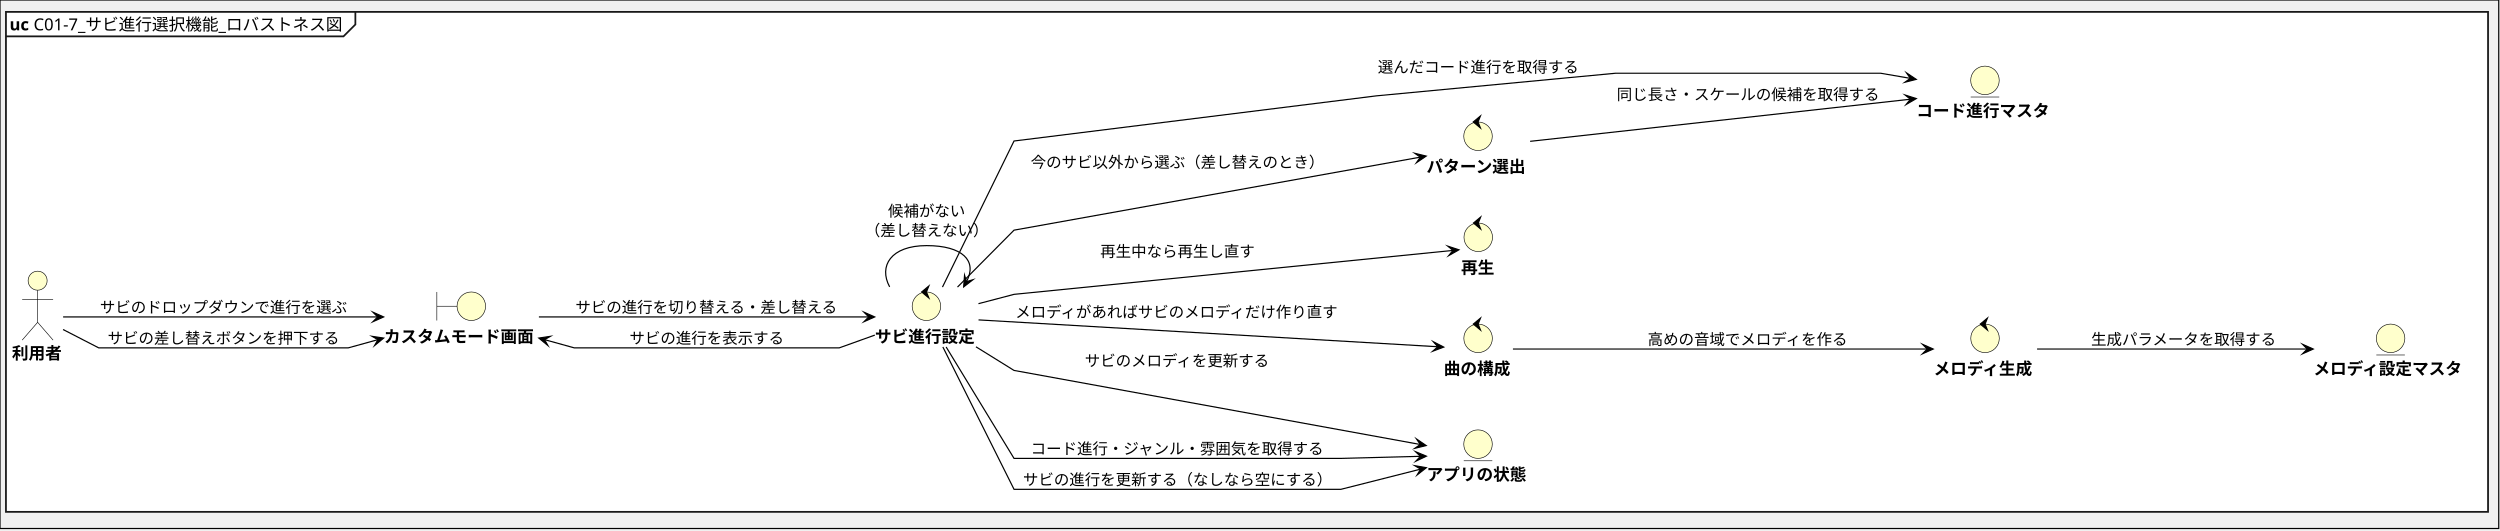
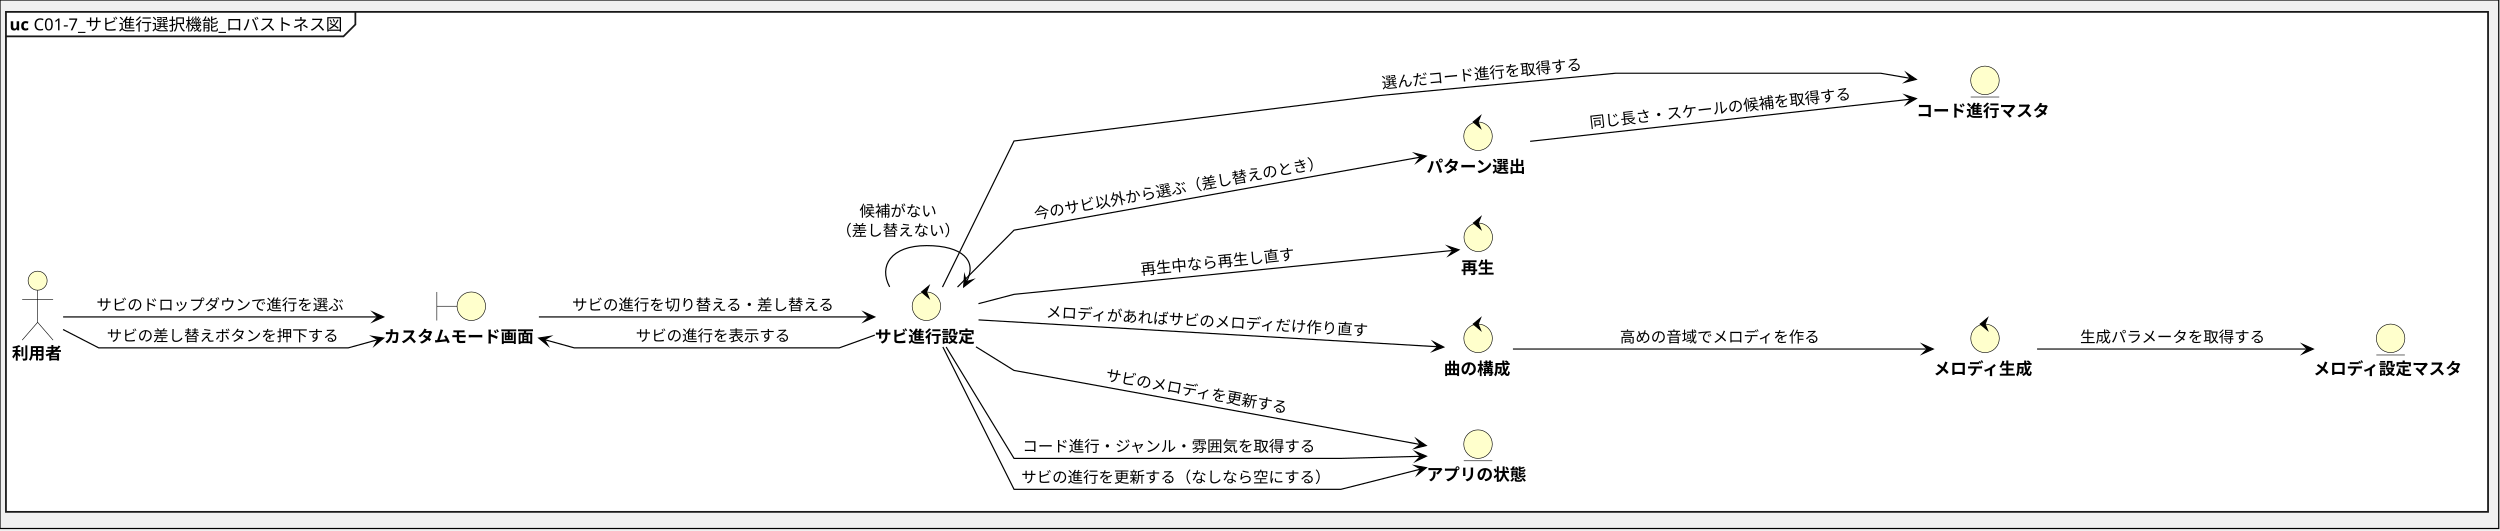
<svg xmlns="http://www.w3.org/2000/svg" version="1.1" data-diagram-type="DESCRIPTION" style="width:2103px;height:446px;background:#FFFFFF;" width="2103px" height="446px" viewBox="0 0 2103 446" zoomAndPan="magnify" preserveAspectRatio="none" contentStyleType="text/css">
  <defs />
  <g font-family="sans-serif" lengthAdjust="spacing">
    <rect x="0" y="0" width="2101.938" height="444.57" fill="none" style="stroke:#000;stroke-width:1;" />
    <rect x="5" y="10" width="2087.938" height="420.57" fill="#FFF" style="stroke:#181818;stroke-width:1.5;" />
    <path d="M298.931,10 L298.931,20.609 L288.931,30.609 L5,30.609" style="stroke:#181818;stroke-width:1.5;" fill="none" />
    <text x="8" y="25.533" fill="#000" font-size="14" textLength="16.338" font-weight="700">uc</text>
    <text x="28.228" y="25.533" fill="#000" font-size="14" textLength="263.703">C01-7_サビ進行選択機能_ロバストネス図</text>
    <g class="entity" data-qualified-name="A1" id="ent0001" data-source-line="4">
      <ellipse cx="31.656" cy="236.109" rx="8" ry="8" fill="#FFC" style="stroke:#000;stroke-width:0.5;" />
      <path d="M31.656,244.109 L31.656,271.109 M18.656,252.109 L44.656,252.109 M31.656,271.109 L18.656,286.109 M31.656,271.109 L44.656,286.109" style="stroke:#000;stroke-width:0.5;" fill="none" />
      <text x="10" y="302.143" fill="#000" font-size="14" textLength="43.313" font-weight="700">利用者</text>
    </g>
    <g class="entity" data-qualified-name="B1" id="ent0002" data-source-line="5">
      <path d="M367.469,245.609 L367.469,269.609 M367.469,257.609 L384.469,257.609" style="stroke:#000;stroke-width:0.5;" fill="none" />
      <ellipse cx="396.469" cy="257.609" rx="12" ry="12" fill="#FFC" style="stroke:#000;stroke-width:0.5;" />
      <text x="323" y="288.143" fill="#000" font-size="14" textLength="129.938" font-weight="700">カスタムモード画面</text>
    </g>
    <g class="entity" data-qualified-name="C1" id="ent0003" data-source-line="6">
      <ellipse cx="779.313" cy="257.609" rx="12" ry="12" fill="#FFC" style="stroke:#000;stroke-width:0.5;" />
      <polygon points="775.313,245.609,781.313,240.609,779.313,245.609,781.313,250.609,775.313,245.609" fill="#000" style="stroke:#000;stroke-width:1;stroke-linejoin:miter;stroke-miterlimit:10;" />
      <text x="736" y="288.143" fill="#000" font-size="14" textLength="86.625" font-weight="700">サビ進行設定</text>
    </g>
    <g class="entity" data-qualified-name="C2" id="ent0004" data-source-line="7">
      <ellipse cx="1243.313" cy="114.609" rx="12" ry="12" fill="#FFC" style="stroke:#000;stroke-width:0.5;" />
      <polygon points="1239.313,102.609,1245.313,97.609,1243.313,102.609,1245.313,107.609,1239.313,102.609" fill="#000" style="stroke:#000;stroke-width:1;stroke-linejoin:miter;stroke-miterlimit:10;" />
      <text x="1200" y="145.143" fill="#000" font-size="14" textLength="86.625" font-weight="700">パターン選出</text>
    </g>
    <g class="entity" data-qualified-name="C3" id="ent0005" data-source-line="8">
      <ellipse cx="1243.375" cy="284.609" rx="12" ry="12" fill="#FFC" style="stroke:#000;stroke-width:0.5;" />
      <polygon points="1239.375,272.609,1245.375,267.609,1243.375,272.609,1245.375,277.609,1239.375,272.609" fill="#000" style="stroke:#000;stroke-width:1;stroke-linejoin:miter;stroke-miterlimit:10;" />
      <text x="1214.5" y="315.143" fill="#000" font-size="14" textLength="57.75" font-weight="700">曲の構成</text>
    </g>
    <g class="entity" data-qualified-name="C4" id="ent0006" data-source-line="9">
      <ellipse cx="1669.813" cy="284.609" rx="12" ry="12" fill="#FFC" style="stroke:#000;stroke-width:0.5;" />
      <polygon points="1665.813,272.609,1671.813,267.609,1669.813,272.609,1671.813,277.609,1665.813,272.609" fill="#000" style="stroke:#000;stroke-width:1;stroke-linejoin:miter;stroke-miterlimit:10;" />
      <text x="1626.5" y="315.143" fill="#000" font-size="14" textLength="86.625" font-weight="700">メロディ生成</text>
    </g>
    <g class="entity" data-qualified-name="C5" id="ent0007" data-source-line="10">
      <ellipse cx="1243.5" cy="199.609" rx="12" ry="12" fill="#FFC" style="stroke:#000;stroke-width:0.5;" />
      <polygon points="1239.5,187.609,1245.5,182.609,1243.5,187.609,1245.5,192.609,1239.5,187.609" fill="#000" style="stroke:#000;stroke-width:1;stroke-linejoin:miter;stroke-miterlimit:10;" />
      <text x="1229.063" y="230.143" fill="#000" font-size="14" textLength="28.875" font-weight="700">再生</text>
    </g>
    <g class="entity" data-qualified-name="E1" id="ent0008" data-source-line="11">
      <ellipse cx="1669.75" cy="67.609" rx="12" ry="12" fill="#FFC" style="stroke:#000;stroke-width:0.5;" />
      <line x1="1657.75" y1="81.609" x2="1681.75" y2="81.609" style="stroke:#000;stroke-width:0.5;" />
      <text x="1612" y="98.143" fill="#000" font-size="14" textLength="115.5" font-weight="700">コード進行マスタ</text>
    </g>
    <g class="entity" data-qualified-name="E2" id="ent0009" data-source-line="12">
      <ellipse cx="1243.313" cy="373.609" rx="12" ry="12" fill="#FFC" style="stroke:#000;stroke-width:0.5;" />
      <line x1="1231.313" y1="387.609" x2="1255.313" y2="387.609" style="stroke:#000;stroke-width:0.5;" />
      <text x="1200" y="404.143" fill="#000" font-size="14" textLength="86.625" font-weight="700">アプリの状態</text>
    </g>
    <g class="entity" data-qualified-name="E3" id="ent0010" data-source-line="13">
      <ellipse cx="2010.969" cy="284.609" rx="12" ry="12" fill="#FFC" style="stroke:#000;stroke-width:0.5;" />
      <line x1="1998.969" y1="298.609" x2="2022.969" y2="298.609" style="stroke:#000;stroke-width:0.5;" />
      <text x="1946" y="315.143" fill="#000" font-size="14" textLength="129.938" font-weight="700">メロディ設定マスタ</text>
    </g>
    <g class="link" data-entity-1="ent0001" data-entity-2="ent0002" id="lnk11" data-source-line="15" data-link-type="dependency">
      <path d="M53.09,266.609 C104.66,266.609 236.07,266.609 317.7,266.609" style="stroke:#000;stroke-width:1;" fill="none" id="A1-to-B1" />
      <polygon points="322.7,266.609,313.7,262.609,317.7,266.609,313.7,270.609,322.7,266.609" fill="#000" style="stroke:#000;stroke-width:1;stroke-linejoin:miter;stroke-miterlimit:10;" />
-       <text x="84" y="263.104" fill="#000" font-size="13" textLength="208">サビのドロップダウンで進行を選ぶ</text>
    </g>
    <g class="link" data-entity-1="ent0001" data-entity-2="ent0002" id="lnk12" data-source-line="16" data-link-type="dependency">
      <path d="M53.04,277.189 C67.02,284.379 83,292.609 83,292.609 C83,292.609 293,292.609 293,292.609 C293,292.609 301.401,290.282 317.921,285.712" style="stroke:#000;stroke-width:1;" fill="none" id="A1-to-B1-1" />
      <polygon points="322.74,284.379,312.999,282.924,317.921,285.712,315.132,290.634,322.74,284.379" fill="#000" style="stroke:#000;stroke-width:1;stroke-linejoin:miter;stroke-miterlimit:10;" />
-       <text x="90.5" y="289.104" fill="#000" font-size="13" textLength="195">サビの差し替えボタンを押下する</text>
    </g>
    <g class="link" data-entity-1="ent0002" data-entity-2="ent0003" id="lnk13" data-source-line="17" data-link-type="dependency">
      <path d="M453.32,266.609 C533.26,266.609 662.48,266.609 730.78,266.609" style="stroke:#000;stroke-width:1;" fill="none" id="B1-to-C1" />
      <polygon points="735.78,266.609,726.78,262.609,730.78,266.609,726.78,270.609,735.78,266.609" fill="#000" style="stroke:#000;stroke-width:1;stroke-linejoin:miter;stroke-miterlimit:10;" />
-       <text x="484" y="263.104" fill="#000" font-size="13" textLength="221">サビの進行を切り替える・差し替える</text>
    </g>
    <g class="link" data-entity-1="ent0003" data-entity-2="ent0002" id="lnk25" data-source-line="29" data-link-type="dependency">
      <path d="M735.91,281.879 C720.13,287.539 706,292.609 706,292.609 C706,292.609 483,292.609 483,292.609 C483,292.609 474.599,290.282 458.079,285.712" style="stroke:#000;stroke-width:1;" fill="none" id="C1-to-B1" />
      <polygon points="453.26,284.379,460.868,290.634,458.079,285.712,463.001,282.924,453.26,284.379" fill="#000" style="stroke:#000;stroke-width:1;stroke-linejoin:miter;stroke-miterlimit:10;" />
-       <text x="529.5" y="289.104" fill="#000" font-size="13" textLength="130">サビの進行を表示する</text>
    </g>
    <g class="link" data-entity-1="ent0003" data-entity-2="ent0009" id="lnk14" data-source-line="18" data-link-type="dependency">
      <path d="M795.88,291.849 C817.16,326.779 853,385.609 853,385.609 C853,385.609 1128,385.609 1128,385.609 C1128,385.609 1162.312,384.71 1194.862,383.86" style="stroke:#000;stroke-width:1;" fill="none" id="C1-to-E2" />
      <polygon points="1199.86,383.729,1190.759,379.966,1194.862,383.86,1190.967,387.963,1199.86,383.729" fill="#000" style="stroke:#000;stroke-width:1;stroke-linejoin:miter;stroke-miterlimit:10;" />
-       <text x="867" y="382.104" fill="#000" font-size="13" textLength="247">コード進行・ジャンル・雰囲気を取得する</text>
    </g>
    <g class="link" data-entity-1="ent0003" data-entity-2="ent0009" id="lnk19" data-source-line="23" data-link-type="dependency">
      <path d="M793.13,291.869 C813.9,333.409 853,411.609 853,411.609 C853,411.609 1128,411.609 1128,411.609 C1128,411.609 1162.463,402.876 1195.013,394.636" style="stroke:#000;stroke-width:1;" fill="none" id="C1-to-E2-1" />
      <polygon points="1199.86,393.409,1190.154,391.74,1195.013,394.636,1192.117,399.496,1199.86,393.409" fill="#000" style="stroke:#000;stroke-width:1;stroke-linejoin:miter;stroke-miterlimit:10;" />
-       <text x="860.5" y="408.104" fill="#000" font-size="13" textLength="260">サビの進行を更新する（なしなら空にする）</text>
    </g>
    <g class="link" data-entity-1="ent0003" data-entity-2="ent0009" id="lnk23" data-source-line="27" data-link-type="dependency">
      <path d="M820.99,291.739 C837.6,302.049 853,311.609 853,311.609 C853,311.609 1093.601,355.462 1194.781,373.912" style="stroke:#000;stroke-width:1;" fill="none" id="C1-to-E2-2" />
      <polygon points="1199.7,374.809,1191.564,369.26,1194.781,373.912,1190.128,377.13,1199.7,374.809" fill="#000" style="stroke:#000;stroke-width:1;stroke-linejoin:miter;stroke-miterlimit:10;" />
-       <text x="912.5" y="308.104" fill="#000" font-size="13" textLength="156">サビのメロディを更新する</text>
    </g>
    <g class="link" data-entity-1="ent0003" data-entity-2="ent0004" id="lnk15" data-source-line="19" data-link-type="dependency">
      <path d="M805.45,241.489 C826.42,220.369 853,193.609 853,193.609 C853,193.609 1093.599,150.374 1194.779,132.184" style="stroke:#000;stroke-width:1;" fill="none" id="C1-to-C2" />
      <polygon points="1199.7,131.299,1190.134,128.955,1194.779,132.184,1191.55,136.829,1199.7,131.299" fill="#000" style="stroke:#000;stroke-width:1;stroke-linejoin:miter;stroke-miterlimit:10;" />
-       <text x="867" y="141.104" fill="#000" font-size="13" textLength="247">今のサビ以外から選ぶ（差し替えのとき）</text>
    </g>
    <g class="link" data-entity-1="ent0004" data-entity-2="ent0008" id="lnk16" data-source-line="20" data-link-type="dependency">
      <path d="M1287.15,118.889 C1363.99,110.379 1520.75,93.02 1607.01,83.47" style="stroke:#000;stroke-width:1;" fill="none" id="C2-to-E1" />
      <polygon points="1611.98,82.919,1602.594,79.934,1607.01,83.47,1603.475,87.885,1611.98,82.919" fill="#000" style="stroke:#000;stroke-width:1;stroke-linejoin:miter;stroke-miterlimit:10;" />
-       <text x="1360" y="84.104" fill="#000" font-size="13" textLength="221">同じ長さ・スケールの候補を取得する</text>
    </g>
    <g class="link" data-entity-1="ent0003" data-entity-2="ent0008" id="lnk17" data-source-line="21" data-link-type="dependency">
      <path d="M792.8,241.499 C813.48,199.279 853,118.609 853,118.609 C853,118.609 1158,80.609 1158,80.609 C1158,80.609 1359,61.609 1359,61.609 C1359,61.609 1582,61.609 1582,61.609 C1582,61.609 1590.613,63.089 1607.013,65.919" style="stroke:#000;stroke-width:1;" fill="none" id="C1-to-E1" />
      <polygon points="1611.94,66.769,1603.751,61.297,1607.013,65.919,1602.391,69.181,1611.94,66.769" fill="#000" style="stroke:#000;stroke-width:1;stroke-linejoin:miter;stroke-miterlimit:10;" />
-       <text x="1159" y="61.104" fill="#000" font-size="13" textLength="169">選んだコード進行を取得する</text>
    </g>
    <g class="link" data-entity-1="ent0003" data-entity-2="ent0003" id="lnk18" data-source-line="22" data-link-type="dependency">
      <path d="M748.37,241.329 C738.94,223.839 749.31,206.609 779.5,206.609 C809.69,206.609 822.433,219.438 813.003,236.928" style="stroke:#000;stroke-width:1;" fill="none" id="C1-to-C1" />
      <polygon points="810.63,241.329,818.422,235.306,813.003,236.928,811.38,231.509,810.63,241.329" fill="#000" style="stroke:#000;stroke-width:1;stroke-linejoin:miter;stroke-miterlimit:10;" />
-       <text x="747" y="182.104" fill="#000" font-size="13" textLength="65">候補がない</text>
-       <text x="727.5" y="198.456" fill="#000" font-size="13" textLength="104">（差し替えない）</text>
    </g>
    <g class="link" data-entity-1="ent0003" data-entity-2="ent0005" id="lnk20" data-source-line="24" data-link-type="dependency">
      <path d="M823.14,269.099 C916.4,274.549 1131.419,287.118 1209.459,291.678" style="stroke:#000;stroke-width:1;" fill="none" id="C1-to-C3" />
      <polygon points="1214.45,291.969,1205.699,287.451,1209.459,291.678,1205.232,295.438,1214.45,291.969" fill="#000" style="stroke:#000;stroke-width:1;stroke-linejoin:miter;stroke-miterlimit:10;" />
-       <text x="854" y="267.104" fill="#000" font-size="13" textLength="273">メロディがあればサビのメロディだけ作り直す</text>
    </g>
    <g class="link" data-entity-1="ent0005" data-entity-2="ent0006" id="lnk21" data-source-line="25" data-link-type="dependency">
      <path d="M1272.68,293.609 C1345.36,293.609 1534.52,293.609 1621.19,293.609" style="stroke:#000;stroke-width:1;" fill="none" id="C3-to-C4" />
      <polygon points="1626.19,293.609,1617.19,289.609,1621.19,293.609,1617.19,297.609,1626.19,293.609" fill="#000" style="stroke:#000;stroke-width:1;stroke-linejoin:miter;stroke-miterlimit:10;" />
-       <text x="1386" y="290.104" fill="#000" font-size="13" textLength="169">高めの音域でメロディを作る</text>
    </g>
    <g class="link" data-entity-1="ent0006" data-entity-2="ent0010" id="lnk22" data-source-line="26" data-link-type="dependency">
      <path d="M1713.59,293.609 C1772.1,293.609 1872.8,293.609 1940.89,293.609" style="stroke:#000;stroke-width:1;" fill="none" id="C4-to-E3" />
      <polygon points="1945.89,293.609,1936.89,289.609,1940.89,293.609,1936.89,297.609,1945.89,293.609" fill="#000" style="stroke:#000;stroke-width:1;stroke-linejoin:miter;stroke-miterlimit:10;" />
-       <text x="1759" y="290.104" fill="#000" font-size="13" textLength="156">生成パラメータを取得する</text>
    </g>
    <g class="link" data-entity-1="ent0003" data-entity-2="ent0007" id="lnk24" data-source-line="28" data-link-type="dependency">
      <path d="M823.09,255.449 C838.87,251.309 853,247.609 853,247.609 C853,247.609 1150.245,217.848 1222.255,210.638" style="stroke:#000;stroke-width:1;" fill="none" id="C1-to-C5" />
      <polygon points="1227.23,210.139,1217.876,207.056,1222.255,210.638,1218.673,215.016,1227.23,210.139" fill="#000" style="stroke:#000;stroke-width:1;stroke-linejoin:miter;stroke-miterlimit:10;" />
-       <text x="925.5" y="216.104" fill="#000" font-size="13" textLength="130">再生中なら再生し直す</text>
+     </g>
+     <g class="link-labels">
+       <g transform="rotate(3.345 1014.813 280.302)">
+         <rect x="876.313" y="262.652" width="277.000" height="15.650" fill="#FFFFFF" stroke="none" />
+         <text text-anchor="middle" x="1014.813" y="274.702" fill="#000" font-size="13" textLength="273">メロディがあればサビのメロディだけ作り直す</text>
+       </g>
+       <g transform="rotate(0.000 989.127 411.609)">
+         <rect x="857.127" y="393.959" width="264.000" height="15.650" fill="#FFFFFF" stroke="none" />
+         <text text-anchor="middle" x="989.127" y="406.009" fill="#000" font-size="13" textLength="260">サビの進行を更新する（なしなら空にする）</text>
+       </g>
+       <g transform="rotate(0.000 983.211 385.609)">
+         <rect x="857.711" y="367.959" width="251.000" height="15.650" fill="#FFFFFF" stroke="none" />
+         <text text-anchor="middle" x="983.211" y="380.009" fill="#000" font-size="13" textLength="247">コード進行・ジャンル・雰囲気を取得する</text>
+       </g>
+       <g transform="rotate(-10.188 993.273 168.401)">
+         <rect x="867.773" y="150.750" width="251.000" height="15.650" fill="#FFFFFF" stroke="none" />
+         <text text-anchor="middle" x="993.273" y="162.800" fill="#000" font-size="13" textLength="247">今のサビ以外から選ぶ（差し替えのとき）</text>
+       </g>
+       <g transform="rotate(0.000 591.32 266.609)">
+         <rect x="478.820" y="248.959" width="225.000" height="15.650" fill="#FFFFFF" stroke="none" />
+         <text text-anchor="middle" x="591.32" y="261.009" fill="#000" font-size="13" textLength="221">サビの進行を切り替える・差し替える</text>
+       </g>
+       <g transform="rotate(-6.319 1448.166 101.058)">
+         <rect x="1335.666" y="83.408" width="225.000" height="15.650" fill="#FFFFFF" stroke="none" />
+         <text text-anchor="middle" x="1448.166" y="95.458" fill="#000" font-size="13" textLength="221">同じ長さ・スケールの候補を取得する</text>
+       </g>
+       <g transform="rotate(0.000 185.09 266.609)">
+         <rect x="79.090" y="248.959" width="212.000" height="15.650" fill="#FFFFFF" stroke="none" />
+         <text text-anchor="middle" x="185.09" y="261.009" fill="#000" font-size="13" textLength="208">サビのドロップダウンで進行を選ぶ</text>
+       </g>
+       <g transform="rotate(0.000 187.305 292.609)">
+         <rect x="87.805" y="274.959" width="199.000" height="15.650" fill="#FFFFFF" stroke="none" />
+         <text text-anchor="middle" x="187.305" y="287.009" fill="#000" font-size="13" textLength="195">サビの差し替えボタンを押下する</text>
+       </g>
+       <g transform="rotate(-5.400 1247.4 72.158)">
+         <rect x="1160.900" y="54.508" width="173.000" height="15.650" fill="#FFFFFF" stroke="none" />
+         <text text-anchor="middle" x="1247.4" y="66.558" fill="#000" font-size="13" textLength="169">選んだコード進行を取得する</text>
+       </g>
+       <g transform="rotate(0.000 1446.68 293.609)">
+         <rect x="1360.180" y="275.959" width="173.000" height="15.650" fill="#FFFFFF" stroke="none" />
+         <text text-anchor="middle" x="1446.68" y="288.009" fill="#000" font-size="13" textLength="169">高めの音域でメロディを作る</text>
+       </g>
+       <g transform="rotate(10.331 1004.823 339.282)">
+         <rect x="924.823" y="321.632" width="160.000" height="15.650" fill="#FFFFFF" stroke="none" />
+         <text text-anchor="middle" x="1004.823" y="333.682" fill="#000" font-size="13" textLength="156">サビのメロディを更新する</text>
+       </g>
+       <g transform="rotate(0.000 1827.59 293.609)">
+         <rect x="1747.590" y="275.959" width="160.000" height="15.650" fill="#FFFFFF" stroke="none" />
+         <text text-anchor="middle" x="1827.59" y="288.009" fill="#000" font-size="13" textLength="156">生成パラメータを取得する</text>
+       </g>
+       <g transform="rotate(0.000 599.776 292.609)">
+         <rect x="532.776" y="274.959" width="134.000" height="15.650" fill="#FFFFFF" stroke="none" />
+         <text text-anchor="middle" x="599.776" y="287.009" fill="#000" font-size="13" textLength="130">サビの進行を表示する</text>
+       </g>
+       <g transform="rotate(-5.718 1025.218 230.366)">
+         <rect x="958.218" y="212.716" width="134.000" height="15.650" fill="#FFFFFF" stroke="none" />
+         <text text-anchor="middle" x="1025.218" y="224.766" fill="#000" font-size="13" textLength="130">再生中なら再生し直す</text>
+       </g>
+       <g transform="translate(-24 0)">
+         <rect x="745.000" y="169.104" width="69.000" height="16.250" fill="#FFFFFF" stroke="none" />
+         <rect x="725.500" y="185.456" width="108.000" height="16.250" fill="#FFFFFF" stroke="none" />
+         <text x="747" y="182.104" fill="#000" font-size="13" textLength="65">候補がない</text>
+         <text x="727.5" y="198.456" fill="#000" font-size="13" textLength="104">（差し替えない）</text>
+       </g>
    </g>
  </g>
</svg>
